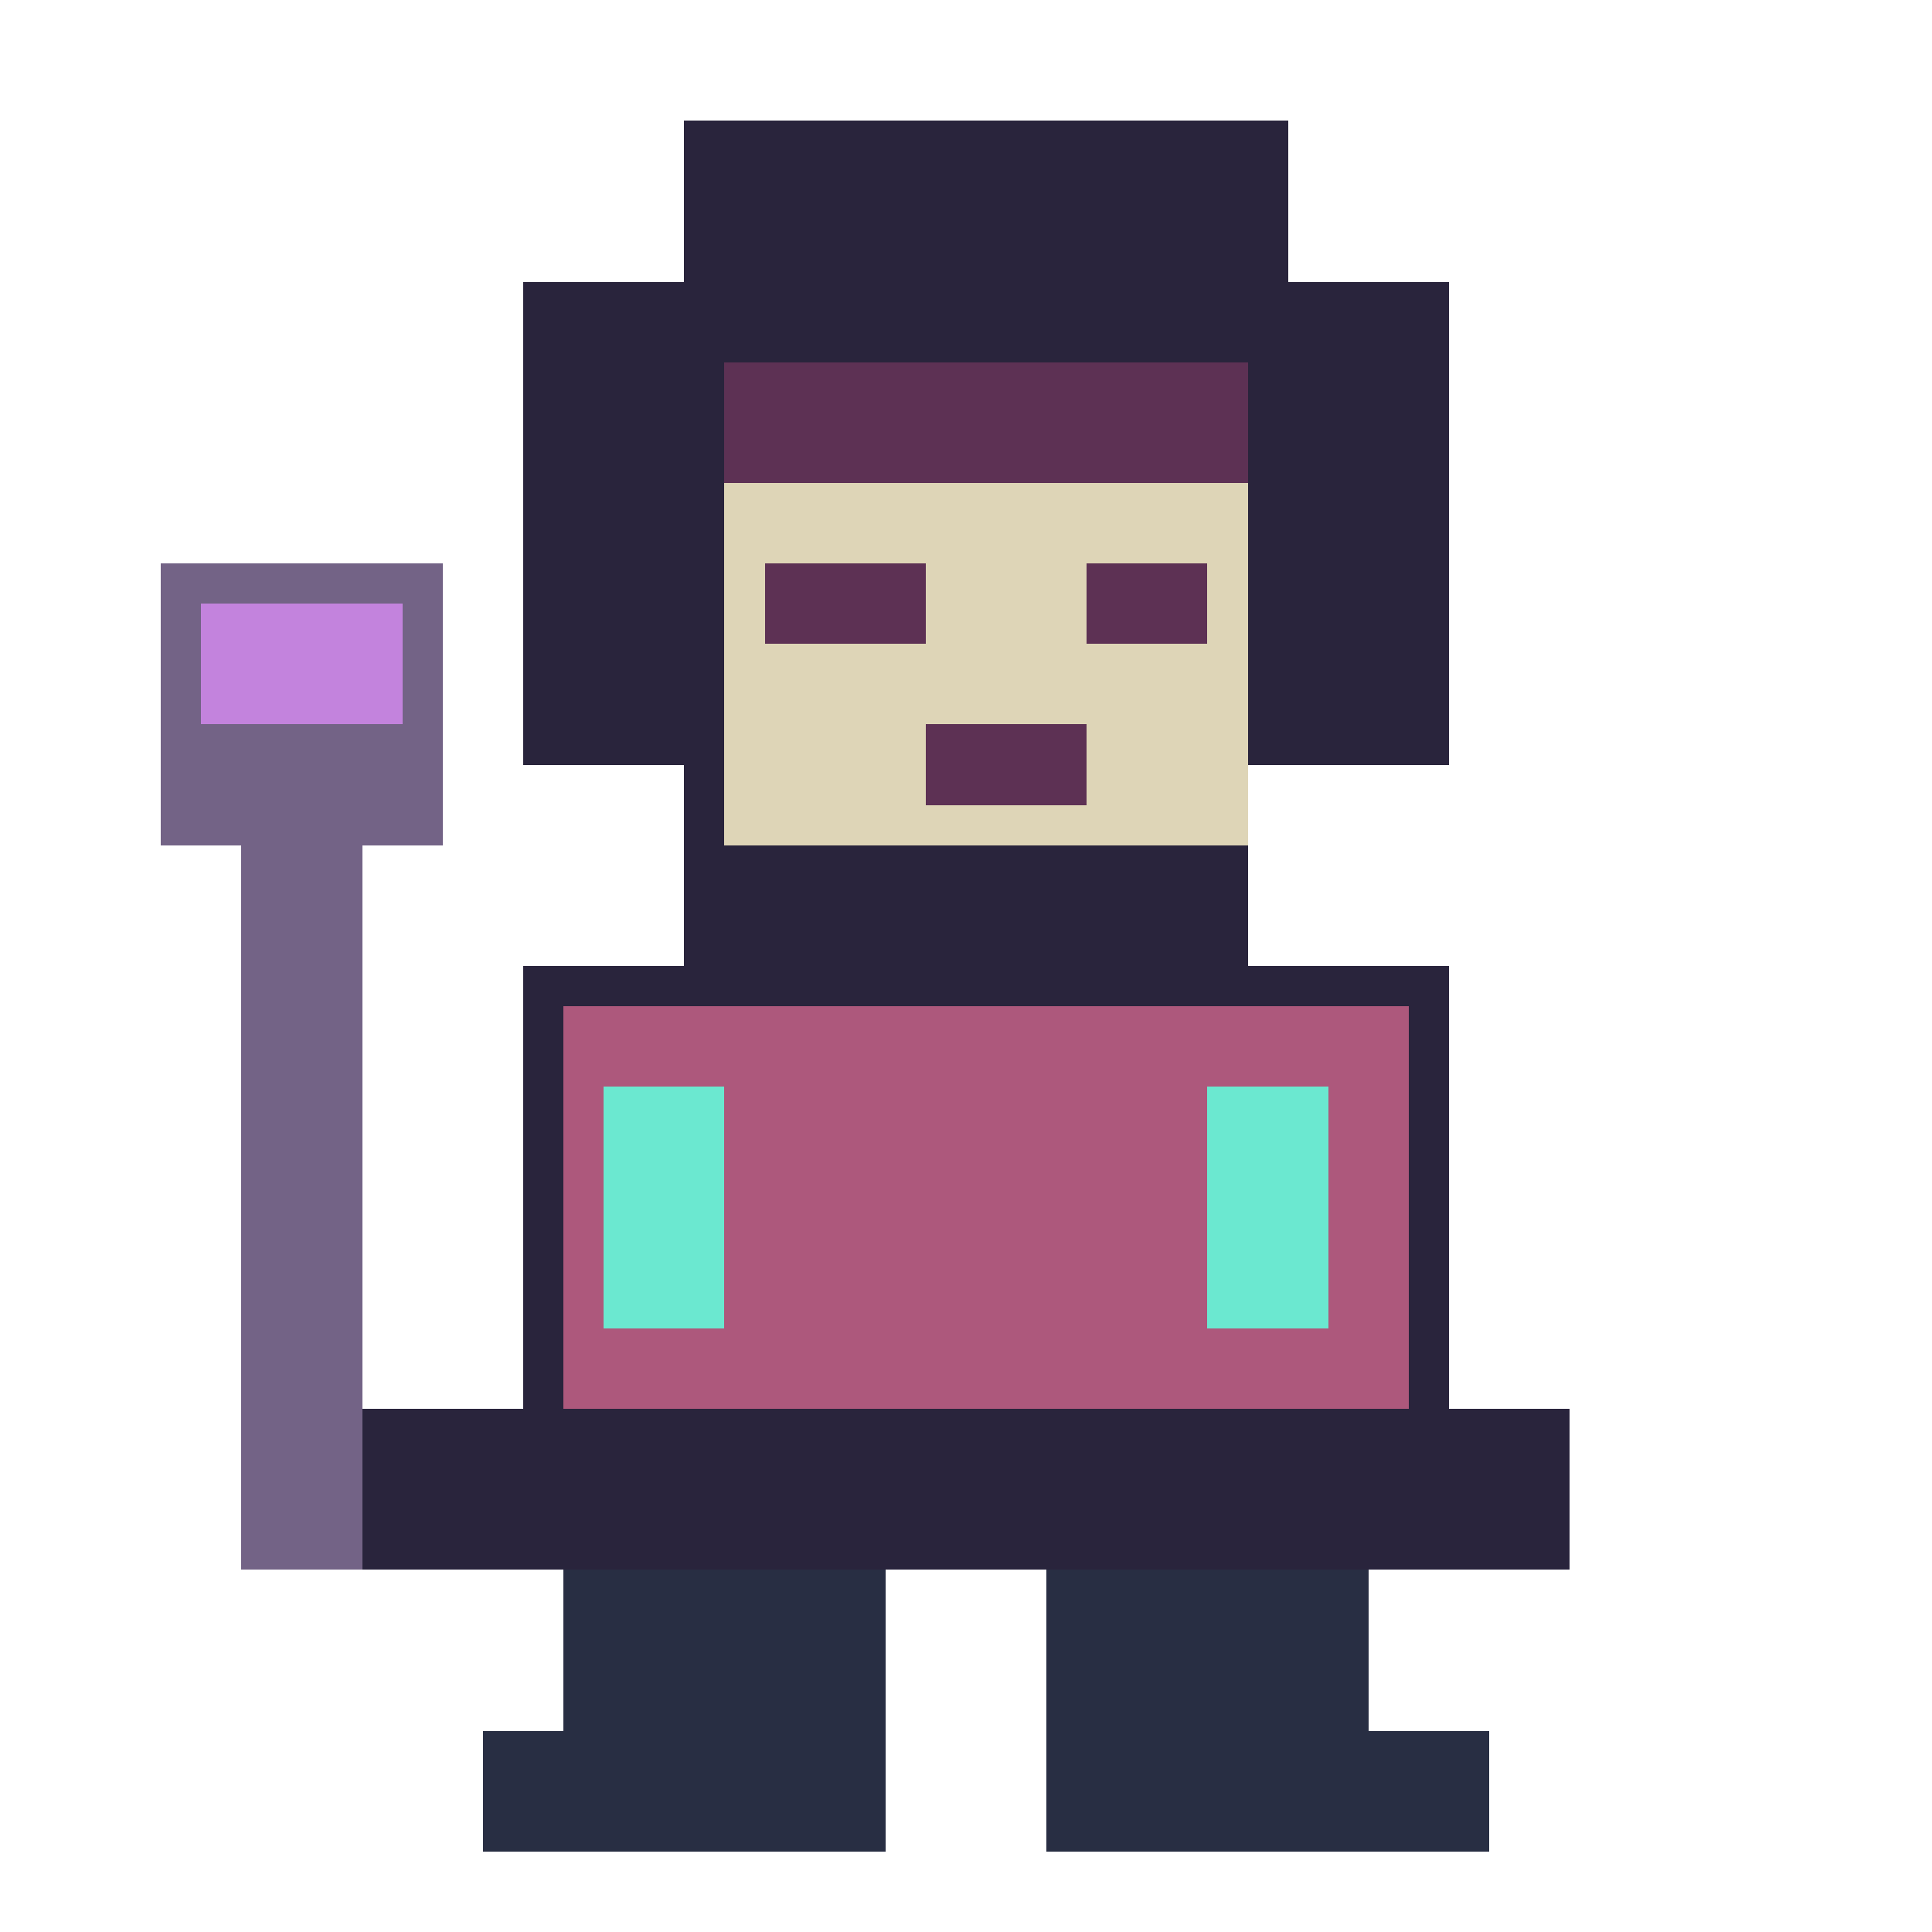
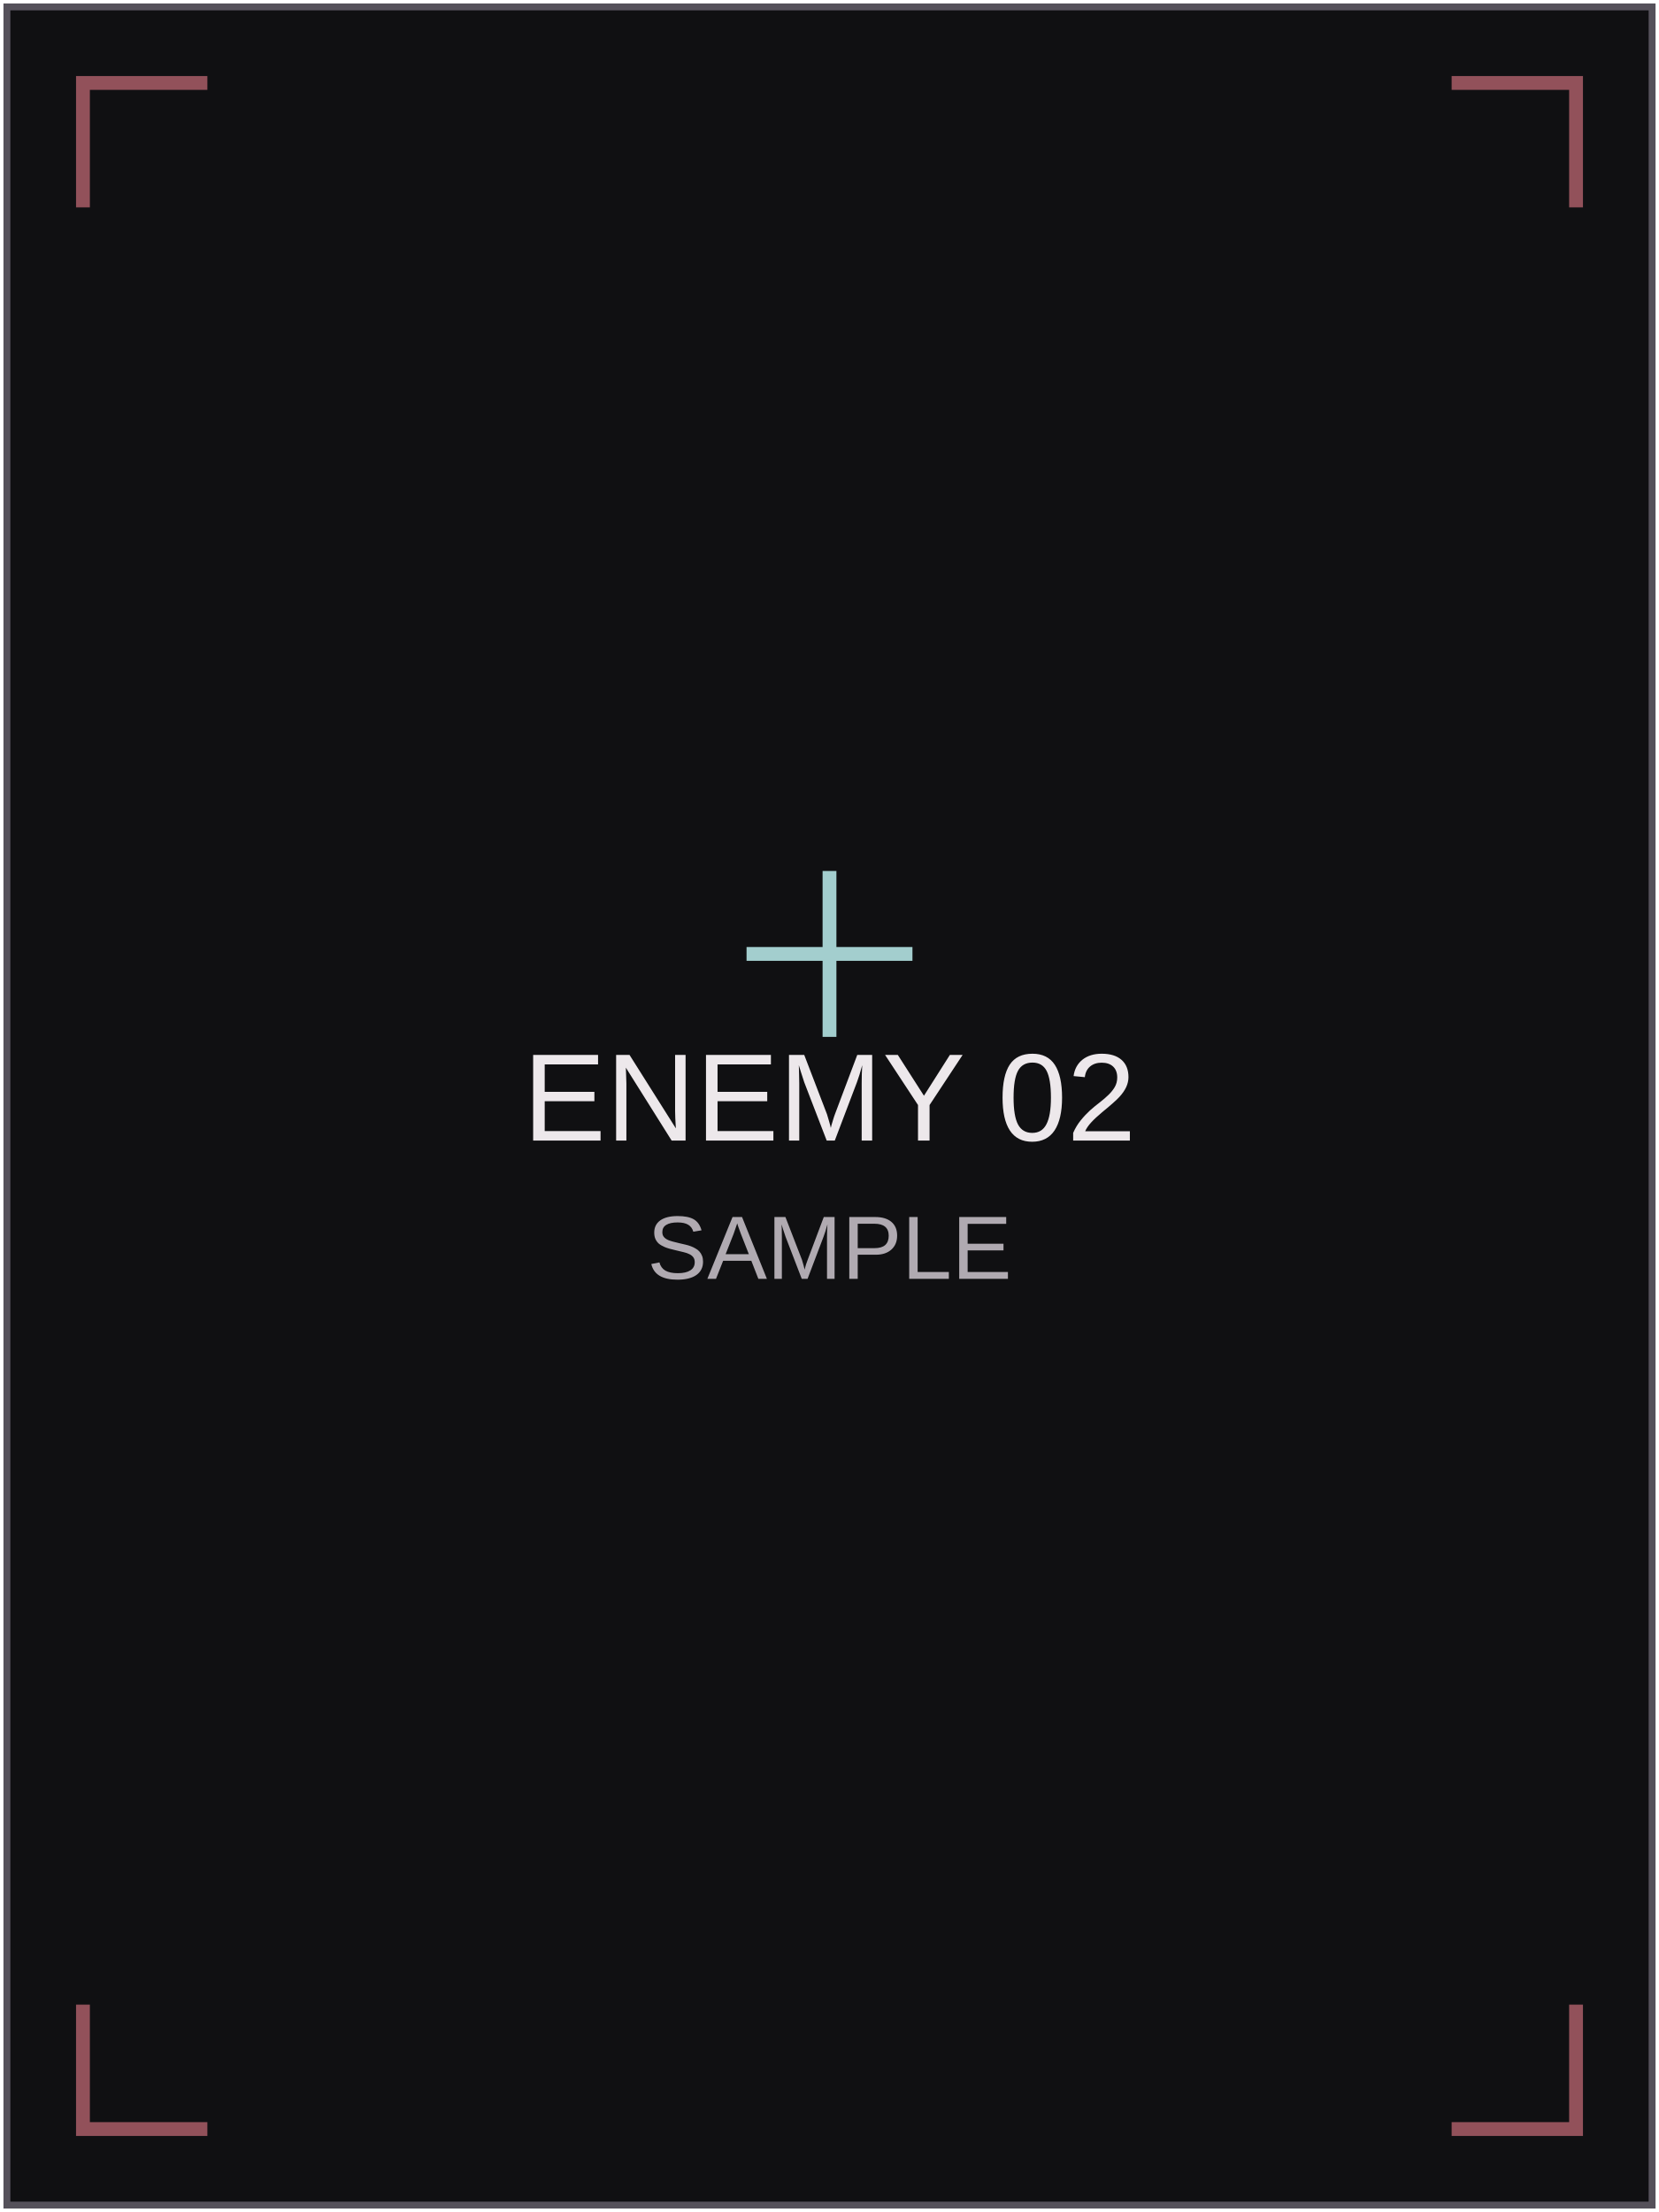
- <svg xmlns="http://www.w3.org/2000/svg" viewBox="0 0 48 48" shape-rendering="crispEdges">
-   <path fill="#29243c" d="M17 3h15v4h4v12h-5v5h5v11h3v4H9v-4h4V24h4v-5h-4V7h4z" />
-   <path fill="#ded5b7" d="M18 9h13v12H18z" />
-   <path fill="#5d3154" d="M18 9h13v3H18zm1 5h4v2h-4zm8 0h3v2h-3zm-4 4h4v2h-4z" />
-   <path fill="#ad587c" d="M14 25h21v10H14z" />
-   <path fill="#6be8d0" d="M15 27h3v6h-3zm15 0h3v6h-3z" />
-   <path fill="#282e43" d="M14 39h8v7H12v-3h2zm12 0h8v4h3v3H26z" />
-   <path fill="#736386" d="M6 14h3v25H6zm-2 0h7v7H4z" />
-   <path fill="#c383dd" d="M5 15h5v3H5z" />
+ <svg xmlns="http://www.w3.org/2000/svg" viewBox="0 0 240 320" role="img" aria-label="ENEMY 02 image placeholder">
+   <rect x="1" y="1" width="238" height="318" fill="#101012" stroke="#55515a" />
+   <path d="M12 30V12H30 M210 12H228V30 M12 290V308H30 M210 308H228V290" fill="none" stroke="#92515a" stroke-width="2" />
+   <path d="M108.0 138.0H132.0 M120.0 126.0V150.0" stroke="#a3cece" stroke-width="2" />
+   <text x="120.0" y="165.0" text-anchor="middle" fill="#ede8eb" font-family="Arial,sans-serif" font-size="18">ENEMY 02</text>
+   <text x="120.0" y="185.0" text-anchor="middle" fill="#b0aab1" font-family="Arial,sans-serif" font-size="13">SAMPLE</text>
</svg>
